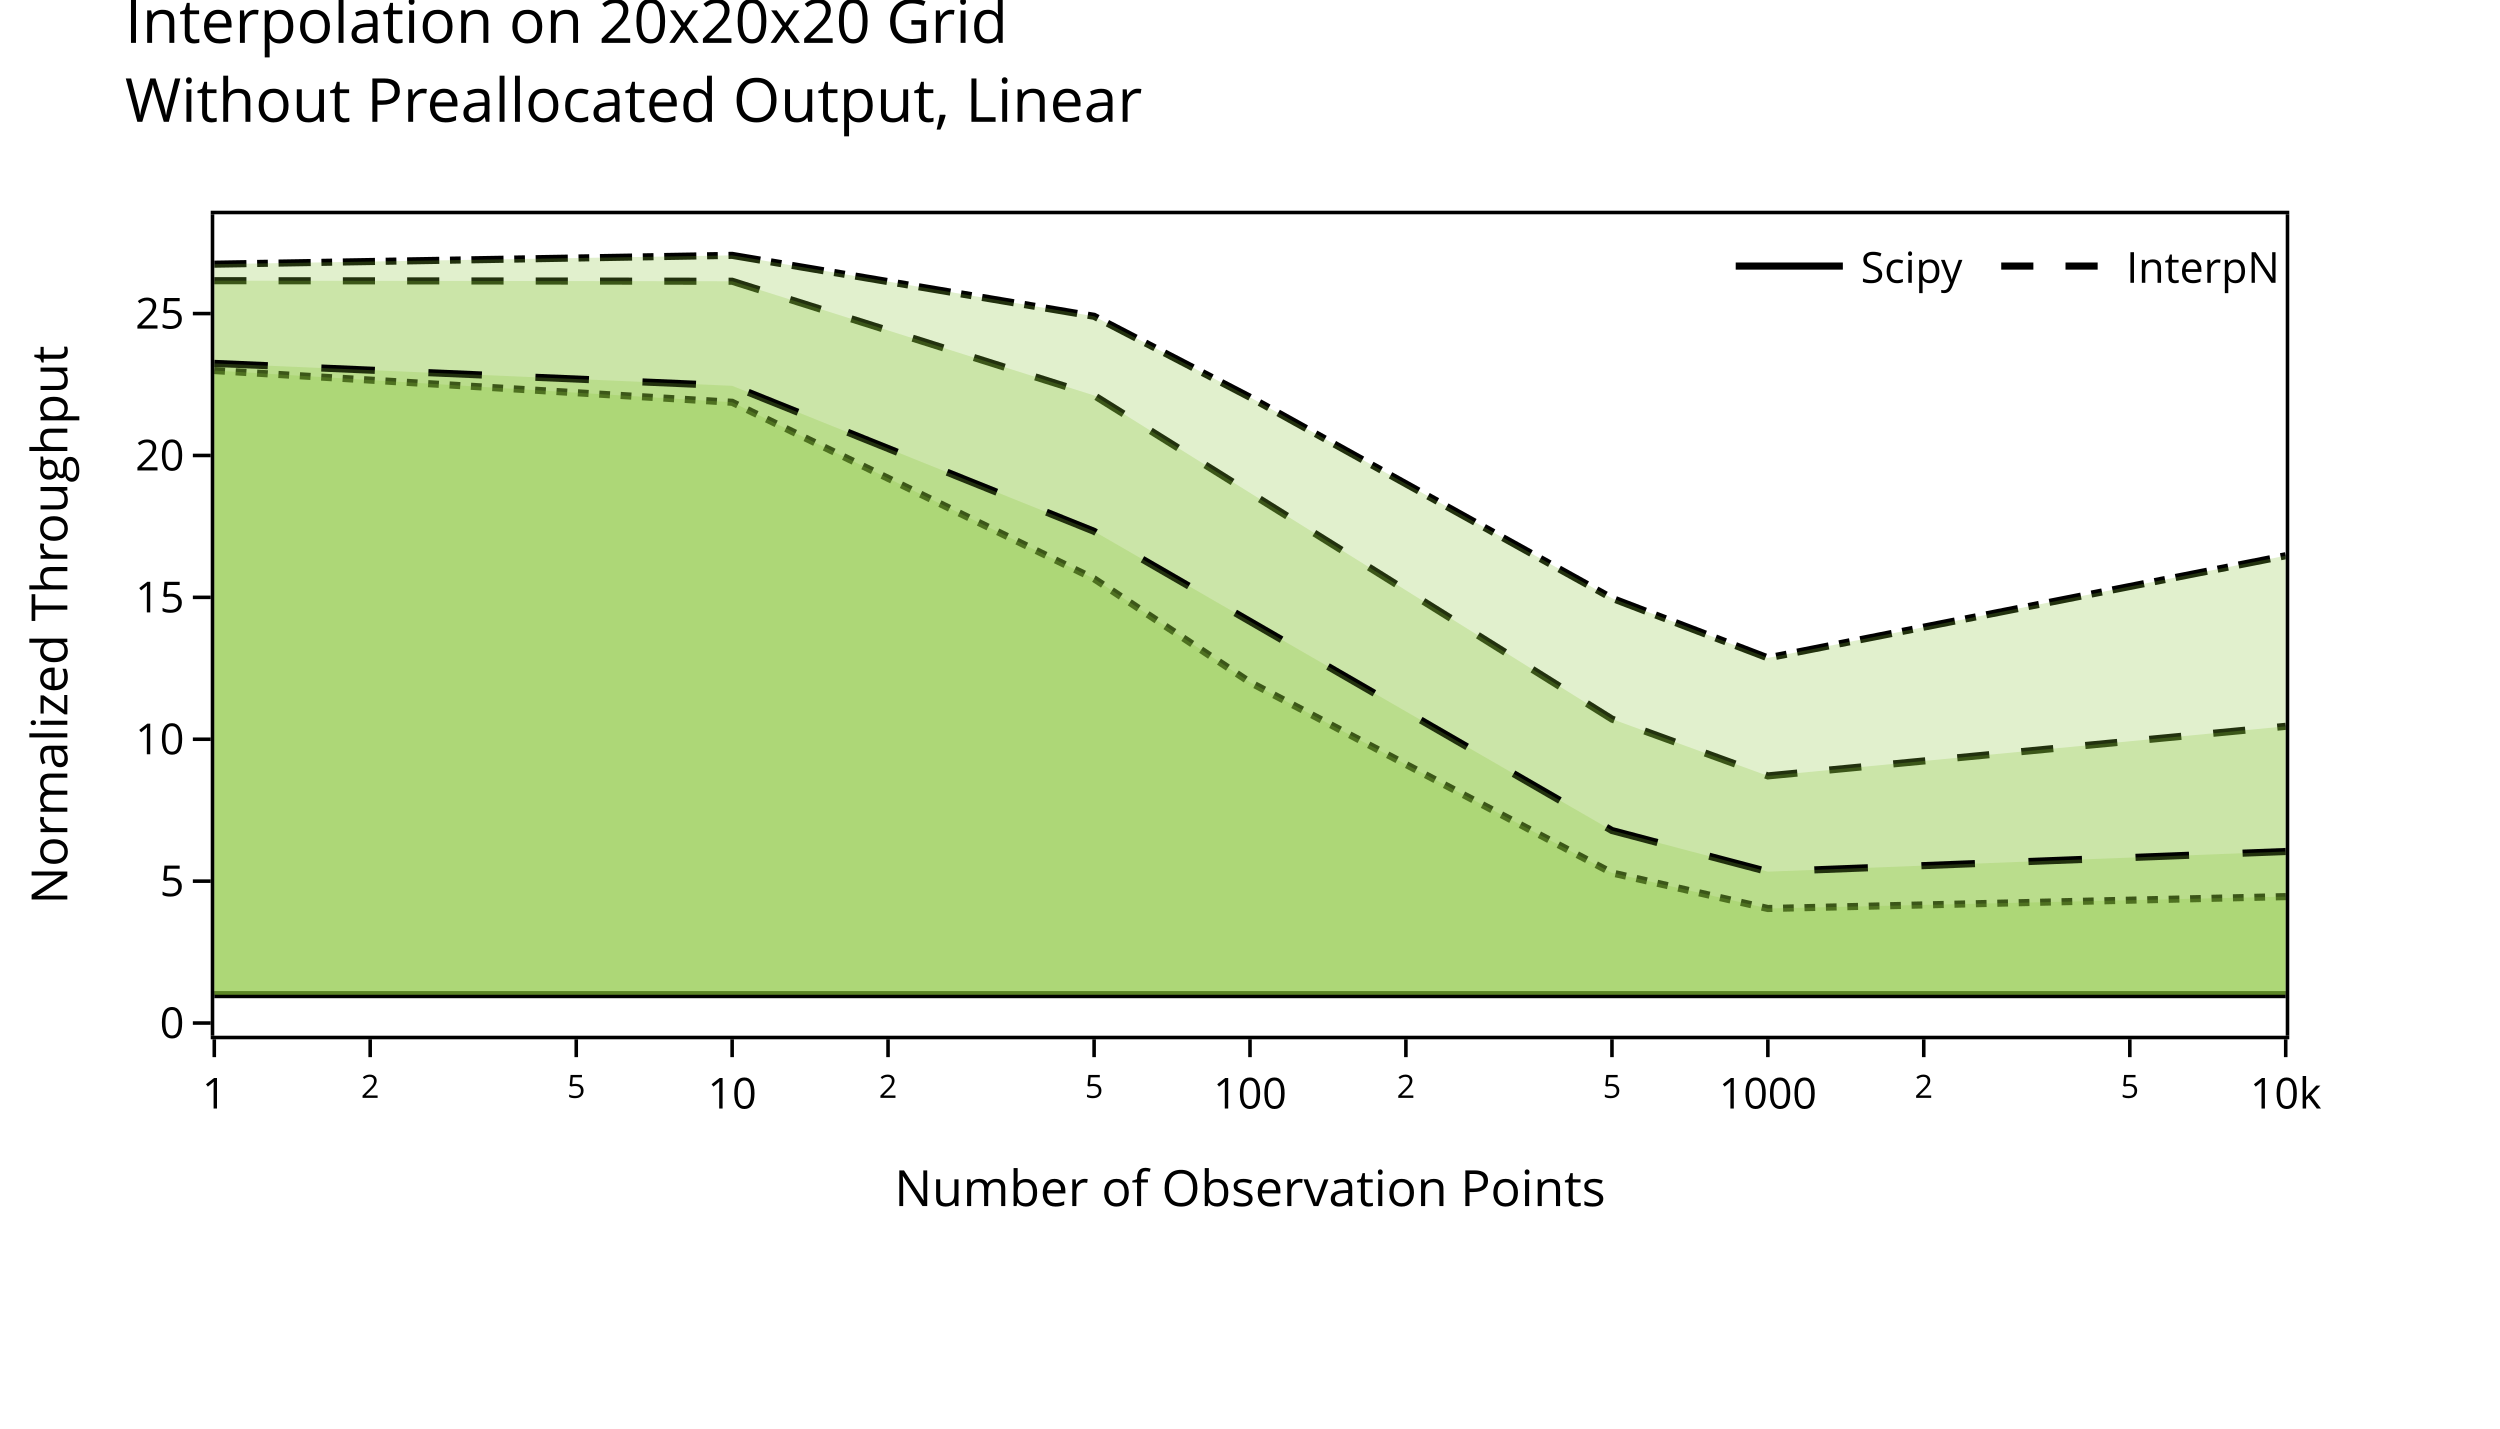
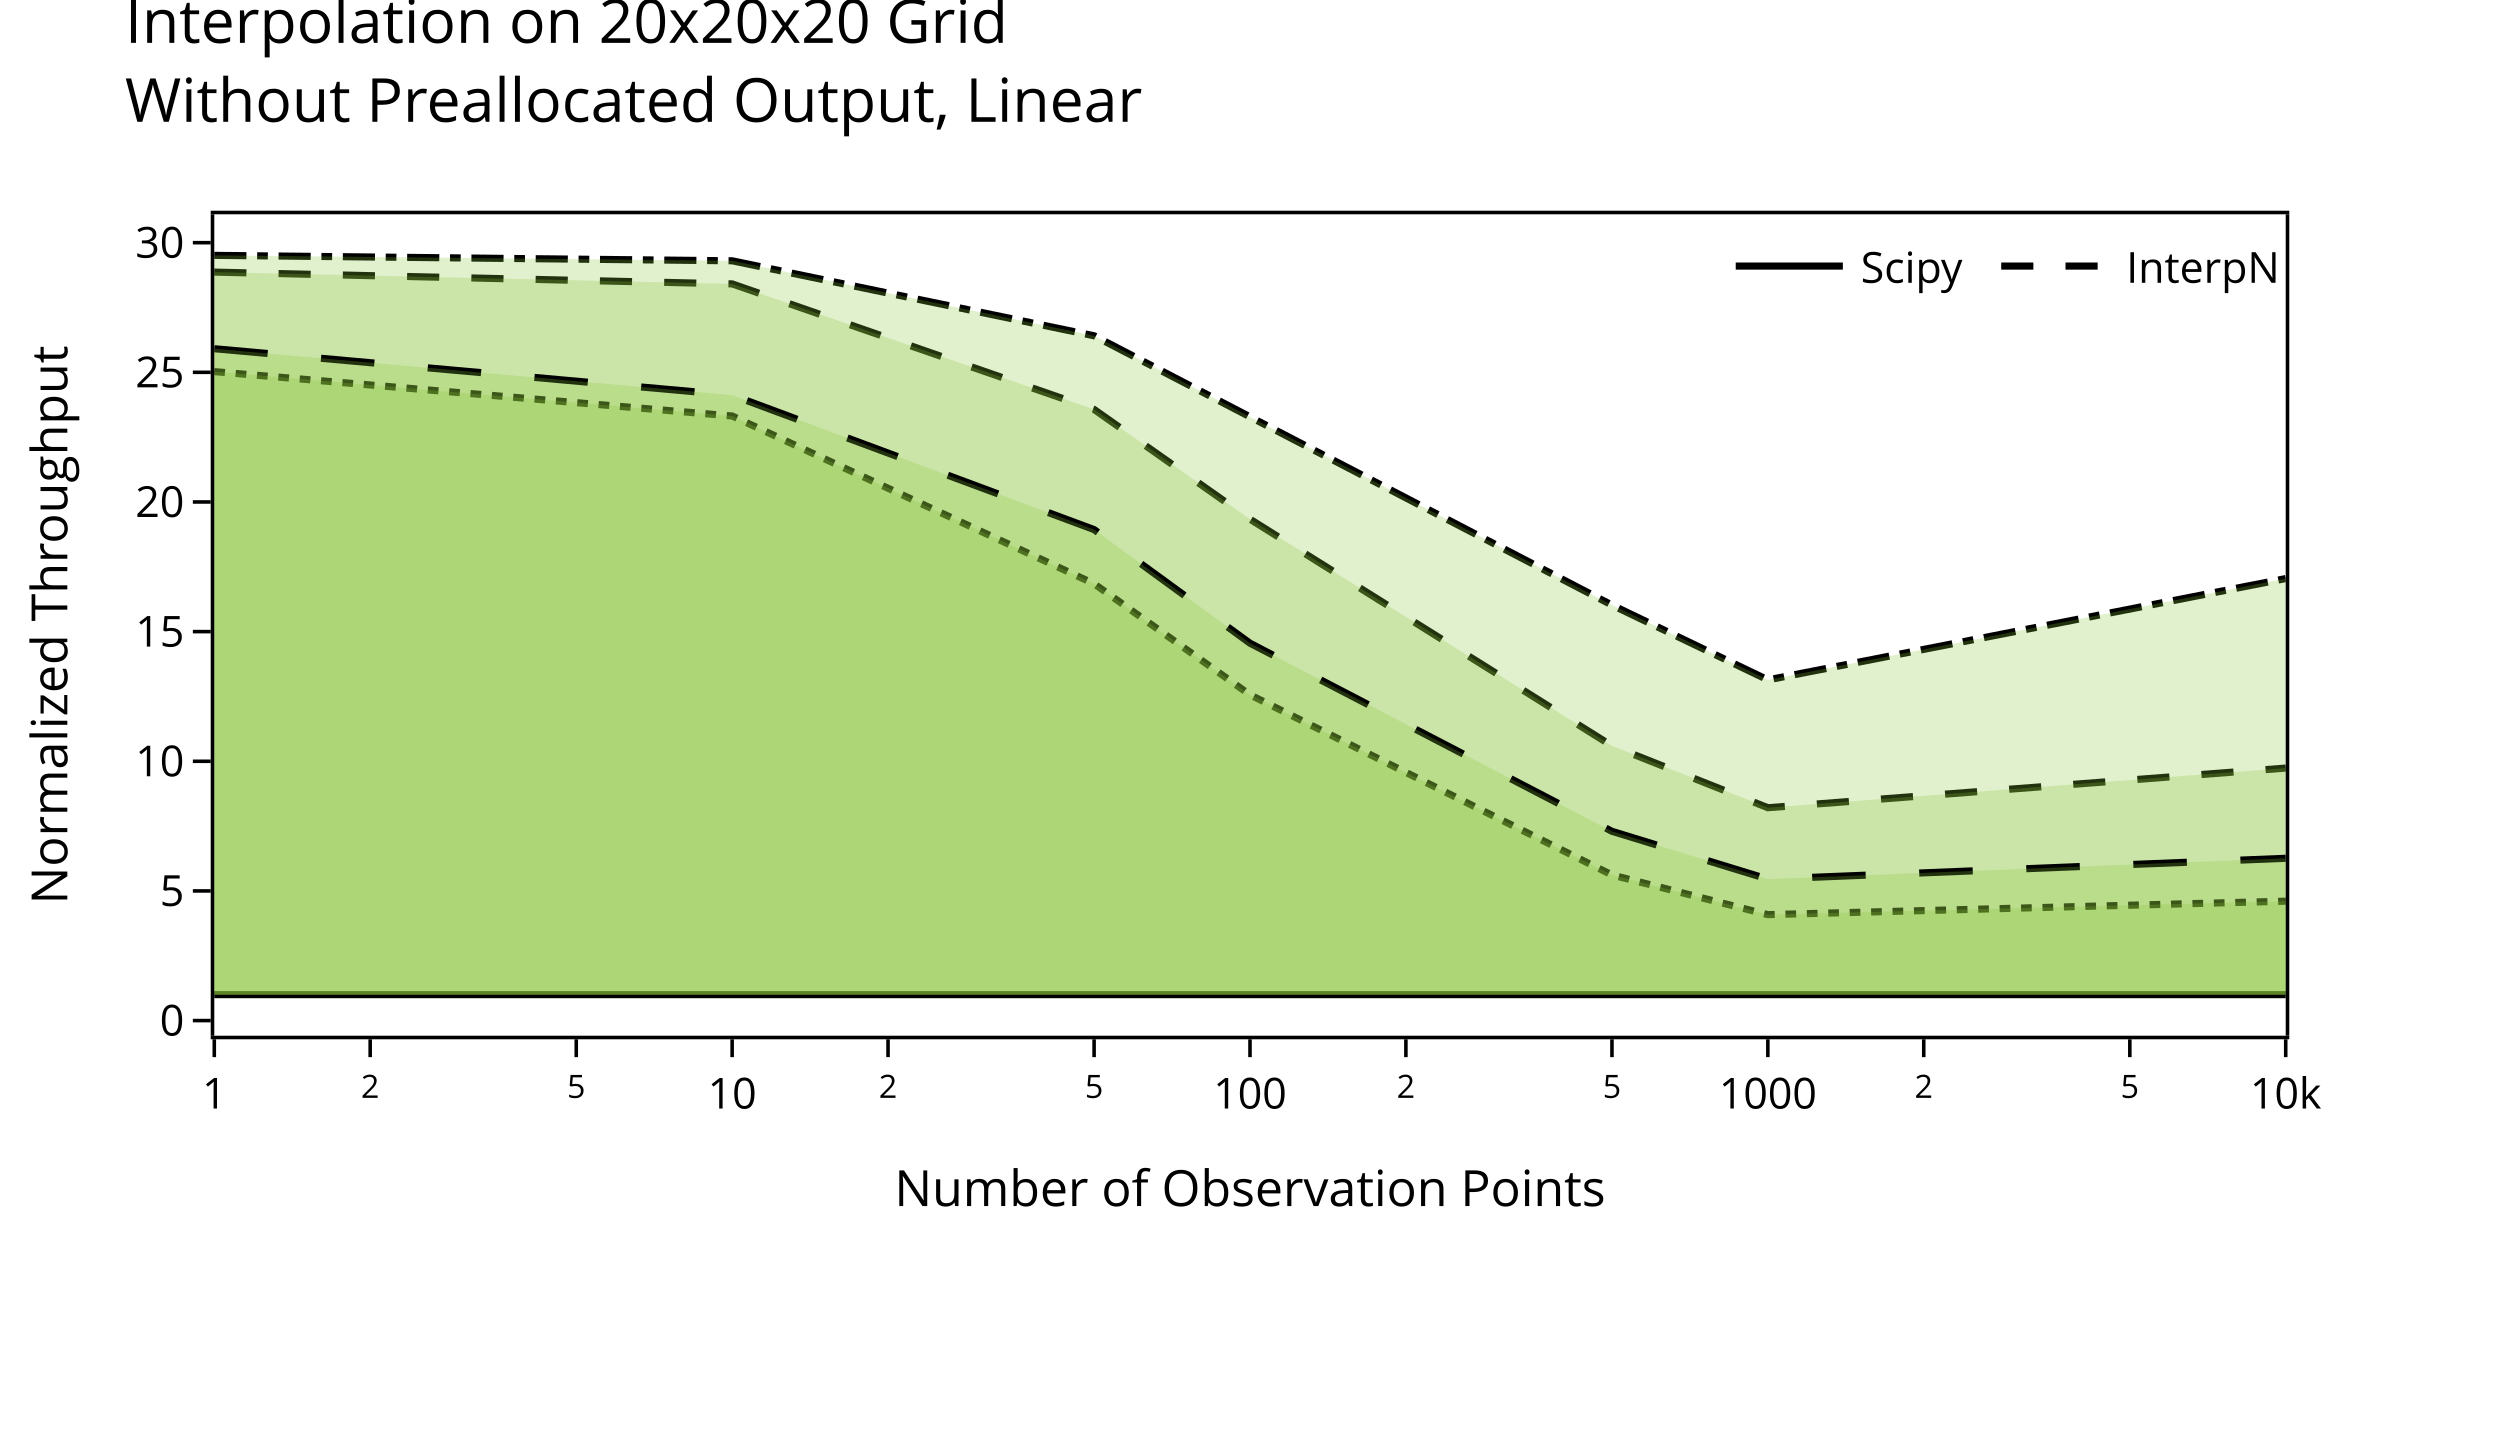
<svg xmlns="http://www.w3.org/2000/svg" class="main-svg" width="700" height="400" style="" viewBox="0 0 700 400">
  <rect x="0" y="0" width="700" height="400" style="fill: rgb(0, 0, 0); fill-opacity: 0;" />
-   <defs id="defs-0c2729">
+   <defs id="defs-7f10ee">
    <g class="clips">
-       <clipPath id="clip0c2729xyplot" class="plotclip">
+       <clipPath id="clip7f10eexyplot" class="plotclip">
        <rect width="580" height="230" />
      </clipPath>
-       <clipPath class="axesclip" id="clip0c2729x">
+       <clipPath class="axesclip" id="clip7f10eex">
        <rect x="60" y="0" width="580" height="400" />
      </clipPath>
-       <clipPath class="axesclip" id="clip0c2729y">
+       <clipPath class="axesclip" id="clip7f10eey">
        <rect x="0" y="60" width="700" height="230" />
      </clipPath>
-       <clipPath class="axesclip" id="clip0c2729xy">
+       <clipPath class="axesclip" id="clip7f10eexy">
        <rect x="60" y="60" width="580" height="230" />
      </clipPath>
    </g>
    <g class="gradients" />
    <g class="patterns" />
  </defs>
  <g class="bglayer">
    <rect class="bg" x="60" y="60" width="580" height="230" style="fill: rgb(0, 0, 0); fill-opacity: 0; stroke-width: 0;" />
  </g>
  <g class="layer-below">
    <g class="imagelayer" />
    <g class="shapelayer" />
  </g>
  <g class="cartesianlayer">
    <g class="subplot xy">
      <g class="layer-subplot">
        <g class="shapelayer" />
        <g class="imagelayer" />
      </g>
      <g class="minor-gridlayer">
        <g class="x" />
        <g class="y" />
      </g>
      <g class="gridlayer">
        <g class="x" />
        <g class="y" />
      </g>
      <g class="zerolinelayer" />
      <g class="layer-between">
        <g class="shapelayer" />
        <g class="imagelayer" />
      </g>
      <path class="xlines-below" />
      <path class="ylines-below" />
      <g class="overlines-below" />
      <g class="xaxislayer-below" />
      <g class="yaxislayer-below" />
      <g class="overaxes-below" />
      <g class="overplot">
-         <g class="xy" transform="translate(60,60)" clip-path="url(#clip0c2729xyplot)">
+         <g class="xy" transform="translate(60,60)" clip-path="url(#clip7f10eexyplot)">
          <g class="scatterlayer mlayer">
-             <g class="trace scatter traced14eba" style="stroke-miterlimit: 2; opacity: 1;">
+             <g class="trace scatter traced2e40f" style="stroke-miterlimit: 2; opacity: 1;">
              <g class="fills" />
              <g class="errorbars" />
              <g class="lines">
                <path class="js-line" d="M0,218.5L580,218.5" style="vector-effect: none; fill: none; stroke: rgb(0, 0, 0); stroke-opacity: 1; stroke-width: 2px; opacity: 1;" />
              </g>
              <g class="points" />
              <g class="text" />
            </g>
-             <g class="trace scatter trace1c0eb3" style="stroke-miterlimit: 2; opacity: 1;">
-               <g class="fills" />
-               <g class="errorbars" />
-               <g class="lines">
-                 <path class="js-line" d="M0,18.59L145,18.75L246.35,50.73L391.35,141.35L435,157.25L580,143.37" style="vector-effect: none; fill: none; stroke: rgb(0, 0, 0); stroke-opacity: 1; stroke-dasharray: 9px, 9px; stroke-width: 2px; opacity: 1;" />
-               </g>
-               <g class="points" />
-               <g class="text" />
-             </g>
-             <g class="trace scatter trace369620" style="stroke-miterlimit: 2; opacity: 1;">
+             <g class="trace scatter trace82d2cf" style="stroke-miterlimit: 2; opacity: 1;">
+               <g class="fills" />
+               <g class="errorbars" />
+               <g class="lines">
+                 <path class="js-line" d="M0,16.19L145,19.49L246.35,54.64L290,85.37L391.35,148.84L435,166.16L580,155.06" style="vector-effect: none; fill: none; stroke: rgb(0, 0, 0); stroke-opacity: 1; stroke-dasharray: 9px, 9px; stroke-width: 2px; opacity: 1;" />
+               </g>
+               <g class="points" />
+               <g class="text" />
+             </g>
+             <g class="trace scatter trace28a74c" style="stroke-miterlimit: 2; opacity: 1;">
              <g class="fills">
                <g>
-                   <path class="js-fill" d="M0,18.59L145,18.75L246.35,50.73L391.35,141.35L435,157.25L580,143.37L580,218.5L0,218.5Z" style="fill: rgb(139, 196, 59); fill-opacity: 0.25; stroke-width: 0;" />
+                   <path class="js-fill" d="M0,16.19L145,19.49L246.35,54.64L290,85.37L391.35,148.84L435,166.16L580,155.06L580,218.5L435,218.5L0,218.5Z" style="fill: rgb(139, 196, 59); fill-opacity: 0.25; stroke-width: 0;" />
                </g>
              </g>
              <g class="errorbars" />
              <g class="lines">
-                 <path class="js-line" d="M0,18.59L145,18.75L246.35,50.73L391.35,141.35L435,157.25L580,143.37L580,218.5L0,218.5" style="vector-effect: none; fill: none; stroke: rgb(0, 204, 150); stroke-opacity: 1; stroke-width: 0px; opacity: 1;" />
-               </g>
-               <g class="points" />
-               <g class="text" />
-             </g>
-             <g class="trace scatter trace654c3d" style="stroke-miterlimit: 2; opacity: 1;">
-               <g class="fills" />
-               <g class="errorbars" />
-               <g class="lines">
-                 <path class="js-line" d="M0,43.75L145,52.64L246.35,102.06L290,131.04L391.35,184.42L435,194.38L580,191.05" style="vector-effect: none; fill: none; stroke: rgb(0, 0, 0); stroke-opacity: 1; stroke-dasharray: 3px, 3px; stroke-width: 2px; opacity: 1;" />
-               </g>
-               <g class="points" />
-               <g class="text" />
-             </g>
-             <g class="trace scatter trace42787a" style="stroke-miterlimit: 2; opacity: 1;">
+                 <path class="js-line" d="M0,16.19L145,19.49L246.35,54.64L290,85.37L391.35,148.84L435,166.16L580,155.06L580,218.5L435,218.5L0,218.5" style="vector-effect: none; fill: none; stroke: rgb(0, 204, 150); stroke-opacity: 1; stroke-width: 0px; opacity: 1;" />
+               </g>
+               <g class="points" />
+               <g class="text" />
+             </g>
+             <g class="trace scatter trace7b8b63" style="stroke-miterlimit: 2; opacity: 1;">
+               <g class="fills" />
+               <g class="errorbars" />
+               <g class="lines">
+                 <path class="js-line" d="M0,44.05L145,56.48L246.35,103.46L290,134.55L391.35,184.99L435,196.1L580,192.33" style="vector-effect: none; fill: none; stroke: rgb(0, 0, 0); stroke-opacity: 1; stroke-dasharray: 3px, 3px; stroke-width: 2px; opacity: 1;" />
+               </g>
+               <g class="points" />
+               <g class="text" />
+             </g>
+             <g class="trace scatter tracefae883" style="stroke-miterlimit: 2; opacity: 1;">
              <g class="fills">
                <g>
-                   <path class="js-fill" d="M0,43.75L145,52.64L246.35,102.06L290,131.04L391.35,184.42L435,194.38L580,191.05L580,218.5L435,218.5L0,218.5Z" style="fill: rgb(139, 196, 59); fill-opacity: 0.25; stroke-width: 0;" />
+                   <path class="js-fill" d="M0,44.05L145,56.48L246.35,103.46L290,134.55L391.35,184.99L435,196.1L580,192.33L580,218.5L435,218.5L0,218.5Z" style="fill: rgb(139, 196, 59); fill-opacity: 0.25; stroke-width: 0;" />
                </g>
              </g>
              <g class="errorbars" />
              <g class="lines">
-                 <path class="js-line" d="M0,43.75L145,52.64L246.35,102.06L290,131.04L391.35,184.42L435,194.38L580,191.05L580,218.5L435,218.5L0,218.5" style="vector-effect: none; fill: none; stroke: rgb(255, 161, 90); stroke-opacity: 1; stroke-width: 0px; opacity: 1;" />
-               </g>
-               <g class="points" />
-               <g class="text" />
-             </g>
-             <g class="trace scatter tracee0bc3b" style="stroke-miterlimit: 2; opacity: 1;">
-               <g class="fills" />
-               <g class="errorbars" />
-               <g class="lines">
-                 <path class="js-line" d="M0,13.97L145,11.5L246.35,28.56L290,51.24L391.35,107.51L435,124.22L580,95.6" style="vector-effect: none; fill: none; stroke: rgb(0, 0, 0); stroke-opacity: 1; stroke-dasharray: 9px, 3px, 3px, 3px; stroke-width: 2px; opacity: 1;" />
-               </g>
-               <g class="points" />
-               <g class="text" />
-             </g>
-             <g class="trace scatter trace3c966f" style="stroke-miterlimit: 2; opacity: 1;">
+                 <path class="js-line" d="M0,44.05L145,56.48L246.35,103.46L290,134.55L391.35,184.99L435,196.1L580,192.33L580,218.5L435,218.5L0,218.5" style="vector-effect: none; fill: none; stroke: rgb(255, 161, 90); stroke-opacity: 1; stroke-width: 0px; opacity: 1;" />
+               </g>
+               <g class="points" />
+               <g class="text" />
+             </g>
+             <g class="trace scatter trace2ab201" style="stroke-miterlimit: 2; opacity: 1;">
+               <g class="fills" />
+               <g class="errorbars" />
+               <g class="lines">
+                 <path class="js-line" d="M0,11.5L145,13.02L246.35,34.02L391.35,109.42L435,130.37L580,102" style="vector-effect: none; fill: none; stroke: rgb(0, 0, 0); stroke-opacity: 1; stroke-dasharray: 9px, 3px, 3px, 3px; stroke-width: 2px; opacity: 1;" />
+               </g>
+               <g class="points" />
+               <g class="text" />
+             </g>
+             <g class="trace scatter trace47b23a" style="stroke-miterlimit: 2; opacity: 1;">
              <g class="fills">
                <g>
-                   <path class="js-fill" d="M0,13.97L145,11.5L246.35,28.56L290,51.24L391.35,107.51L435,124.22L580,95.6L580,218.5L435,218.5L0,218.5Z" style="fill: rgb(139, 196, 59); fill-opacity: 0.25; stroke-width: 0;" />
+                   <path class="js-fill" d="M0,11.5L145,13.02L246.35,34.02L391.35,109.42L435,130.37L580,102L580,218.5L0,218.5Z" style="fill: rgb(139, 196, 59); fill-opacity: 0.25; stroke-width: 0;" />
                </g>
              </g>
              <g class="errorbars" />
              <g class="lines">
-                 <path class="js-line" d="M0,13.97L145,11.5L246.35,28.56L290,51.24L391.35,107.51L435,124.22L580,95.6L580,218.5L435,218.5L0,218.5" style="vector-effect: none; fill: none; stroke: rgb(255, 102, 146); stroke-opacity: 1; stroke-width: 0px; opacity: 1;" />
-               </g>
-               <g class="points" />
-               <g class="text" />
-             </g>
-             <g class="trace scatter trace3a5d48" style="stroke-miterlimit: 2; opacity: 1;">
-               <g class="fills" />
-               <g class="errorbars" />
-               <g class="lines">
-                 <path class="js-line" d="M0,41.75L145,48.03L246.35,88.78L391.35,172.55L435,184.07L580,178.42" style="vector-effect: none; fill: none; stroke: rgb(0, 0, 0); stroke-opacity: 1; stroke-dasharray: 15px, 15px; stroke-width: 2px; opacity: 1;" />
-               </g>
-               <g class="points" />
-               <g class="text" />
-             </g>
-             <g class="trace scatter trace0fdc7d" style="stroke-miterlimit: 2; opacity: 1;">
+                 <path class="js-line" d="M0,11.5L145,13.02L246.35,34.02L391.35,109.42L435,130.37L580,102L580,218.5L0,218.5" style="vector-effect: none; fill: none; stroke: rgb(255, 102, 146); stroke-opacity: 1; stroke-width: 0px; opacity: 1;" />
+               </g>
+               <g class="points" />
+               <g class="text" />
+             </g>
+             <g class="trace scatter tracef9a8d7" style="stroke-miterlimit: 2; opacity: 1;">
+               <g class="fills" />
+               <g class="errorbars" />
+               <g class="lines">
+                 <path class="js-line" d="M0,37.64L145,50.64L246.35,88.29L290,120.1L391.35,172.77L435,186.15L580,180.32" style="vector-effect: none; fill: none; stroke: rgb(0, 0, 0); stroke-opacity: 1; stroke-dasharray: 15px, 15px; stroke-width: 2px; opacity: 1;" />
+               </g>
+               <g class="points" />
+               <g class="text" />
+             </g>
+             <g class="trace scatter trace9d8d76" style="stroke-miterlimit: 2; opacity: 1;">
              <g class="fills">
                <g>
-                   <path class="js-fill" d="M0,41.75L145,48.03L246.35,88.78L391.35,172.55L435,184.07L580,178.42L580,218.5L0,218.5Z" style="fill: rgb(139, 196, 59); fill-opacity: 0.25; stroke-width: 0;" />
+                   <path class="js-fill" d="M0,37.64L145,50.64L246.35,88.29L290,120.1L391.35,172.77L435,186.15L580,180.32L580,218.5L435,218.5L0,218.5Z" style="fill: rgb(139, 196, 59); fill-opacity: 0.25; stroke-width: 0;" />
                </g>
              </g>
              <g class="errorbars" />
              <g class="lines">
-                 <path class="js-line" d="M0,41.75L145,48.03L246.35,88.78L391.35,172.55L435,184.07L580,178.42L580,218.5L0,218.5" style="vector-effect: none; fill: none; stroke: rgb(255, 151, 255); stroke-opacity: 1; stroke-width: 0px; opacity: 1;" />
+                 <path class="js-line" d="M0,37.64L145,50.64L246.35,88.29L290,120.1L391.35,172.77L435,186.15L580,180.32L580,218.5L435,218.5L0,218.5" style="vector-effect: none; fill: none; stroke: rgb(255, 151, 255); stroke-opacity: 1; stroke-width: 0px; opacity: 1;" />
              </g>
              <g class="points" />
              <g class="text" />
            </g>
          </g>
        </g>
      </g>
      <path class="xlines-above crisp" d="M59,290.5H641M59,59.5H641" style="fill: none; stroke-width: 1px; stroke: rgb(0, 0, 0); stroke-opacity: 1;" />
      <path class="ylines-above crisp" d="M59.5,60V290M640.5,60V290" style="fill: none; stroke-width: 1px; stroke: rgb(0, 0, 0); stroke-opacity: 1;" />
      <g class="overlines-above" />
      <g class="xaxislayer-above">
        <path class="xtick ticks crisp" d="M0,291v5" transform="translate(60,0)" style="stroke: rgb(0, 0, 0); stroke-opacity: 1; stroke-width: 1px;" />
        <path class="xtick ticks crisp" d="M0,291v5" transform="translate(103.65,0)" style="stroke: rgb(0, 0, 0); stroke-opacity: 1; stroke-width: 1px;" />
        <path class="xtick ticks crisp" d="M0,291v5" transform="translate(161.35,0)" style="stroke: rgb(0, 0, 0); stroke-opacity: 1; stroke-width: 1px;" />
        <path class="xtick ticks crisp" d="M0,291v5" transform="translate(205,0)" style="stroke: rgb(0, 0, 0); stroke-opacity: 1; stroke-width: 1px;" />
        <path class="xtick ticks crisp" d="M0,291v5" transform="translate(248.65,0)" style="stroke: rgb(0, 0, 0); stroke-opacity: 1; stroke-width: 1px;" />
        <path class="xtick ticks crisp" d="M0,291v5" transform="translate(306.35,0)" style="stroke: rgb(0, 0, 0); stroke-opacity: 1; stroke-width: 1px;" />
        <path class="xtick ticks crisp" d="M0,291v5" transform="translate(350,0)" style="stroke: rgb(0, 0, 0); stroke-opacity: 1; stroke-width: 1px;" />
        <path class="xtick ticks crisp" d="M0,291v5" transform="translate(393.65,0)" style="stroke: rgb(0, 0, 0); stroke-opacity: 1; stroke-width: 1px;" />
        <path class="xtick ticks crisp" d="M0,291v5" transform="translate(451.35,0)" style="stroke: rgb(0, 0, 0); stroke-opacity: 1; stroke-width: 1px;" />
        <path class="xtick ticks crisp" d="M0,291v5" transform="translate(495,0)" style="stroke: rgb(0, 0, 0); stroke-opacity: 1; stroke-width: 1px;" />
        <path class="xtick ticks crisp" d="M0,291v5" transform="translate(538.65,0)" style="stroke: rgb(0, 0, 0); stroke-opacity: 1; stroke-width: 1px;" />
        <path class="xtick ticks crisp" d="M0,291v5" transform="translate(596.35,0)" style="stroke: rgb(0, 0, 0); stroke-opacity: 1; stroke-width: 1px;" />
        <path class="xtick ticks crisp" d="M0,291v5" transform="translate(640,0)" style="stroke: rgb(0, 0, 0); stroke-opacity: 1; stroke-width: 1px;" />
        <g class="xtick">
          <text text-anchor="middle" x="0" y="310.4" transform="translate(60,0)" style="font-family: 'Open Sans', verdana, arial, sans-serif; font-size: 12px; fill: rgb(0, 0, 0); fill-opacity: 1; white-space: pre; opacity: 1;">1</text>
        </g>
        <g class="xtick">
          <text text-anchor="middle" x="0" y="307.4" style="font-family: 'Open Sans', verdana, arial, sans-serif; font-size: 9px; fill: rgb(0, 0, 0); fill-opacity: 1; white-space: pre; opacity: 1;" transform="translate(103.65,0)">2</text>
        </g>
        <g class="xtick">
          <text text-anchor="middle" x="0" y="307.4" style="font-family: 'Open Sans', verdana, arial, sans-serif; font-size: 9px; fill: rgb(0, 0, 0); fill-opacity: 1; white-space: pre; opacity: 1;" transform="translate(161.35,0)">5</text>
        </g>
        <g class="xtick">
          <text text-anchor="middle" x="0" y="310.4" style="font-family: 'Open Sans', verdana, arial, sans-serif; font-size: 12px; fill: rgb(0, 0, 0); fill-opacity: 1; white-space: pre; opacity: 1;" transform="translate(205,0)">10</text>
        </g>
        <g class="xtick">
          <text text-anchor="middle" x="0" y="307.4" style="font-family: 'Open Sans', verdana, arial, sans-serif; font-size: 9px; fill: rgb(0, 0, 0); fill-opacity: 1; white-space: pre; opacity: 1;" transform="translate(248.65,0)">2</text>
        </g>
        <g class="xtick">
          <text text-anchor="middle" x="0" y="307.4" style="font-family: 'Open Sans', verdana, arial, sans-serif; font-size: 9px; fill: rgb(0, 0, 0); fill-opacity: 1; white-space: pre; opacity: 1;" transform="translate(306.35,0)">5</text>
        </g>
        <g class="xtick">
          <text text-anchor="middle" x="0" y="310.4" style="font-family: 'Open Sans', verdana, arial, sans-serif; font-size: 12px; fill: rgb(0, 0, 0); fill-opacity: 1; white-space: pre; opacity: 1;" transform="translate(350,0)">100</text>
        </g>
        <g class="xtick">
          <text text-anchor="middle" x="0" y="307.4" style="font-family: 'Open Sans', verdana, arial, sans-serif; font-size: 9px; fill: rgb(0, 0, 0); fill-opacity: 1; white-space: pre; opacity: 1;" transform="translate(393.65,0)">2</text>
        </g>
        <g class="xtick">
          <text text-anchor="middle" x="0" y="307.4" style="font-family: 'Open Sans', verdana, arial, sans-serif; font-size: 9px; fill: rgb(0, 0, 0); fill-opacity: 1; white-space: pre; opacity: 1;" transform="translate(451.35,0)">5</text>
        </g>
        <g class="xtick">
          <text text-anchor="middle" x="0" y="310.4" style="font-family: 'Open Sans', verdana, arial, sans-serif; font-size: 12px; fill: rgb(0, 0, 0); fill-opacity: 1; white-space: pre; opacity: 1;" transform="translate(495,0)">1000</text>
        </g>
        <g class="xtick">
          <text text-anchor="middle" x="0" y="307.4" style="font-family: 'Open Sans', verdana, arial, sans-serif; font-size: 9px; fill: rgb(0, 0, 0); fill-opacity: 1; white-space: pre; opacity: 1;" transform="translate(538.65,0)">2</text>
        </g>
        <g class="xtick">
          <text text-anchor="middle" x="0" y="307.4" style="font-family: 'Open Sans', verdana, arial, sans-serif; font-size: 9px; fill: rgb(0, 0, 0); fill-opacity: 1; white-space: pre; opacity: 1;" transform="translate(596.35,0)">5</text>
        </g>
        <g class="xtick">
          <text text-anchor="middle" x="0" y="310.4" style="font-family: 'Open Sans', verdana, arial, sans-serif; font-size: 12px; fill: rgb(0, 0, 0); fill-opacity: 1; white-space: pre; opacity: 1;" transform="translate(640,0)">10k</text>
        </g>
      </g>
      <g class="yaxislayer-above">
-         <path class="ytick ticks crisp" d="M59,0h-5" transform="translate(0,286.45)" style="stroke: rgb(0, 0, 0); stroke-opacity: 1; stroke-width: 1px;" />
-         <path class="ytick ticks crisp" d="M59,0h-5" transform="translate(0,246.72)" style="stroke: rgb(0, 0, 0); stroke-opacity: 1; stroke-width: 1px;" />
-         <path class="ytick ticks crisp" d="M59,0h-5" transform="translate(0,206.99)" style="stroke: rgb(0, 0, 0); stroke-opacity: 1; stroke-width: 1px;" />
-         <path class="ytick ticks crisp" d="M59,0h-5" transform="translate(0,167.26)" style="stroke: rgb(0, 0, 0); stroke-opacity: 1; stroke-width: 1px;" />
-         <path class="ytick ticks crisp" d="M59,0h-5" transform="translate(0,127.53)" style="stroke: rgb(0, 0, 0); stroke-opacity: 1; stroke-width: 1px;" />
-         <path class="ytick ticks crisp" d="M59,0h-5" transform="translate(0,87.8)" style="stroke: rgb(0, 0, 0); stroke-opacity: 1; stroke-width: 1px;" />
-         <g class="ytick">
-           <text text-anchor="end" x="51.6" y="4.2" transform="translate(0,286.45)" style="font-family: 'Open Sans', verdana, arial, sans-serif; font-size: 12px; fill: rgb(0, 0, 0); fill-opacity: 1; white-space: pre; opacity: 1;">0</text>
-         </g>
-         <g class="ytick">
-           <text text-anchor="end" x="51.6" y="4.2" style="font-family: 'Open Sans', verdana, arial, sans-serif; font-size: 12px; fill: rgb(0, 0, 0); fill-opacity: 1; white-space: pre; opacity: 1;" transform="translate(0,246.72)">5</text>
-         </g>
-         <g class="ytick">
-           <text text-anchor="end" x="51.6" y="4.2" style="font-family: 'Open Sans', verdana, arial, sans-serif; font-size: 12px; fill: rgb(0, 0, 0); fill-opacity: 1; white-space: pre; opacity: 1;" transform="translate(0,206.99)">10</text>
-         </g>
-         <g class="ytick">
-           <text text-anchor="end" x="51.6" y="4.2" style="font-family: 'Open Sans', verdana, arial, sans-serif; font-size: 12px; fill: rgb(0, 0, 0); fill-opacity: 1; white-space: pre; opacity: 1;" transform="translate(0,167.26)">15</text>
-         </g>
-         <g class="ytick">
-           <text text-anchor="end" x="51.6" y="4.2" style="font-family: 'Open Sans', verdana, arial, sans-serif; font-size: 12px; fill: rgb(0, 0, 0); fill-opacity: 1; white-space: pre; opacity: 1;" transform="translate(0,127.53)">20</text>
-         </g>
-         <g class="ytick">
-           <text text-anchor="end" x="51.6" y="4.2" style="font-family: 'Open Sans', verdana, arial, sans-serif; font-size: 12px; fill: rgb(0, 0, 0); fill-opacity: 1; white-space: pre; opacity: 1;" transform="translate(0,87.8)">25</text>
+         <path class="ytick ticks crisp" d="M59,0h-5" transform="translate(0,285.76)" style="stroke: rgb(0, 0, 0); stroke-opacity: 1; stroke-width: 1px;" />
+         <path class="ytick ticks crisp" d="M59,0h-5" transform="translate(0,249.46)" style="stroke: rgb(0, 0, 0); stroke-opacity: 1; stroke-width: 1px;" />
+         <path class="ytick ticks crisp" d="M59,0h-5" transform="translate(0,213.16)" style="stroke: rgb(0, 0, 0); stroke-opacity: 1; stroke-width: 1px;" />
+         <path class="ytick ticks crisp" d="M59,0h-5" transform="translate(0,176.85)" style="stroke: rgb(0, 0, 0); stroke-opacity: 1; stroke-width: 1px;" />
+         <path class="ytick ticks crisp" d="M59,0h-5" transform="translate(0,140.55)" style="stroke: rgb(0, 0, 0); stroke-opacity: 1; stroke-width: 1px;" />
+         <path class="ytick ticks crisp" d="M59,0h-5" transform="translate(0,104.25)" style="stroke: rgb(0, 0, 0); stroke-opacity: 1; stroke-width: 1px;" />
+         <path class="ytick ticks crisp" d="M59,0h-5" transform="translate(0,67.95)" style="stroke: rgb(0, 0, 0); stroke-opacity: 1; stroke-width: 1px;" />
+         <g class="ytick">
+           <text text-anchor="end" x="51.6" y="4.2" transform="translate(0,285.76)" style="font-family: 'Open Sans', verdana, arial, sans-serif; font-size: 12px; fill: rgb(0, 0, 0); fill-opacity: 1; white-space: pre; opacity: 1;">0</text>
+         </g>
+         <g class="ytick">
+           <text text-anchor="end" x="51.6" y="4.2" style="font-family: 'Open Sans', verdana, arial, sans-serif; font-size: 12px; fill: rgb(0, 0, 0); fill-opacity: 1; white-space: pre; opacity: 1;" transform="translate(0,249.46)">5</text>
+         </g>
+         <g class="ytick">
+           <text text-anchor="end" x="51.6" y="4.2" style="font-family: 'Open Sans', verdana, arial, sans-serif; font-size: 12px; fill: rgb(0, 0, 0); fill-opacity: 1; white-space: pre; opacity: 1;" transform="translate(0,213.16)">10</text>
+         </g>
+         <g class="ytick">
+           <text text-anchor="end" x="51.6" y="4.2" style="font-family: 'Open Sans', verdana, arial, sans-serif; font-size: 12px; fill: rgb(0, 0, 0); fill-opacity: 1; white-space: pre; opacity: 1;" transform="translate(0,176.85)">15</text>
+         </g>
+         <g class="ytick">
+           <text text-anchor="end" x="51.6" y="4.2" style="font-family: 'Open Sans', verdana, arial, sans-serif; font-size: 12px; fill: rgb(0, 0, 0); fill-opacity: 1; white-space: pre; opacity: 1;" transform="translate(0,140.55)">20</text>
+         </g>
+         <g class="ytick">
+           <text text-anchor="end" x="51.6" y="4.2" style="font-family: 'Open Sans', verdana, arial, sans-serif; font-size: 12px; fill: rgb(0, 0, 0); fill-opacity: 1; white-space: pre; opacity: 1;" transform="translate(0,104.25)">25</text>
+         </g>
+         <g class="ytick">
+           <text text-anchor="end" x="51.6" y="4.2" style="font-family: 'Open Sans', verdana, arial, sans-serif; font-size: 12px; fill: rgb(0, 0, 0); fill-opacity: 1; white-space: pre; opacity: 1;" transform="translate(0,67.95)">30</text>
        </g>
      </g>
      <g class="overaxes-above" />
    </g>
  </g>
  <g class="polarlayer" />
  <g class="smithlayer" />
  <g class="ternarylayer" />
  <g class="geolayer" />
  <g class="funnelarealayer" />
  <g class="pielayer" />
  <g class="iciclelayer" />
  <g class="treemaplayer" />
  <g class="sunburstlayer" />
  <g class="glimages" />
-   <defs id="topdefs-0c2729">
+   <defs id="topdefs-7f10ee">
    <g class="clips" />
-     <clipPath id="legend0c2729">
+     <clipPath id="legend7f10ee">
      <rect width="159" height="29" x="0" y="0" />
    </clipPath>
  </defs>
  <g class="layer-above">
    <g class="imagelayer" />
    <g class="shapelayer" />
  </g>
  <g class="infolayer">
    <g class="legend" pointer-events="all" transform="translate(481,60)">
      <rect class="bg" shape-rendering="crispEdges" width="159" height="29" x="0" y="0" style="stroke: rgb(68, 68, 68); stroke-opacity: 1; fill: rgb(0, 0, 0); fill-opacity: 0; stroke-width: 0px;" />
-       <g class="scrollbox" transform="" clip-path="url(#legend0c2729)">
+       <g class="scrollbox" transform="" clip-path="url(#legend7f10ee)">
        <g class="groups">
          <g class="traces" transform="translate(0,14.5)" style="opacity: 1;">
            <text class="legendtext" text-anchor="start" x="40" y="4.68" style="font-family: 'Open Sans', verdana, arial, sans-serif; font-size: 12px; fill: rgb(0, 0, 0); fill-opacity: 1; white-space: pre;">Scipy</text>
            <g class="layers" style="opacity: 1;">
              <g class="legendfill" />
              <g class="legendlines">
                <path class="js-line" d="M5,0h30" style="fill: none; stroke: rgb(0, 0, 0); stroke-opacity: 1; stroke-width: 2px;" />
              </g>
              <g class="legendsymbols">
                <g class="legendpoints" />
              </g>
            </g>
            <rect class="legendtoggle" x="0" y="-9.5" width="71.844" height="19" style="fill: rgb(0, 0, 0); fill-opacity: 0;" />
          </g>
          <g class="traces" transform="translate(74.34375,14.5)" style="opacity: 1;">
            <text class="legendtext" text-anchor="start" x="40" y="4.68" style="font-family: 'Open Sans', verdana, arial, sans-serif; font-size: 12px; fill: rgb(0, 0, 0); fill-opacity: 1; white-space: pre;">InterpN</text>
            <g class="layers" style="opacity: 1;">
              <g class="legendfill" />
              <g class="legendlines">
                <path class="js-line" d="M5,0h30" style="fill: none; stroke: rgb(0, 0, 0); stroke-opacity: 1; stroke-dasharray: 9px, 9px; stroke-width: 2px;" />
              </g>
              <g class="legendsymbols">
                <g class="legendpoints" />
              </g>
            </g>
            <rect class="legendtoggle" x="0" y="-9.5" width="81.859" height="19" style="fill: rgb(0, 0, 0); fill-opacity: 0;" />
          </g>
        </g>
      </g>
      <rect class="scrollbar" rx="20" ry="3" width="0" height="0" x="0" y="0" style="fill: rgb(128, 139, 164); fill-opacity: 1;" />
    </g>
    <g class="g-gtitle">
      <text class="gtitle" x="35" y="12" text-anchor="start" dy="0.7em" style="opacity: 1; font-family: 'Open Sans', verdana, arial, sans-serif; font-size: 17px; fill: rgb(0, 0, 0); fill-opacity: 1; white-space: pre;">
        <tspan class="line" dy="0em" x="35" y="12">Interpolation on 20x20x20 Grid</tspan>
        <tspan class="line" dy="1.3em" x="35" y="12">Without Preallocated Output, Linear</tspan>
      </text>
    </g>
    <g class="g-xtitle">
      <text class="xtitle" x="350" y="337.706" text-anchor="middle" style="opacity: 1; font-family: 'Open Sans', verdana, arial, sans-serif; font-size: 14px; fill: rgb(0, 0, 0); fill-opacity: 1; white-space: pre;">Number of Observation Points</text>
    </g>
    <g class="g-ytitle">
      <text class="ytitle" transform="rotate(-90,18.85,175)" x="18.85" y="175" text-anchor="middle" style="opacity: 1; font-family: 'Open Sans', verdana, arial, sans-serif; font-size: 14px; fill: rgb(0, 0, 0); fill-opacity: 1; white-space: pre;">Normalized Throughput</text>
    </g>
  </g>
</svg>
